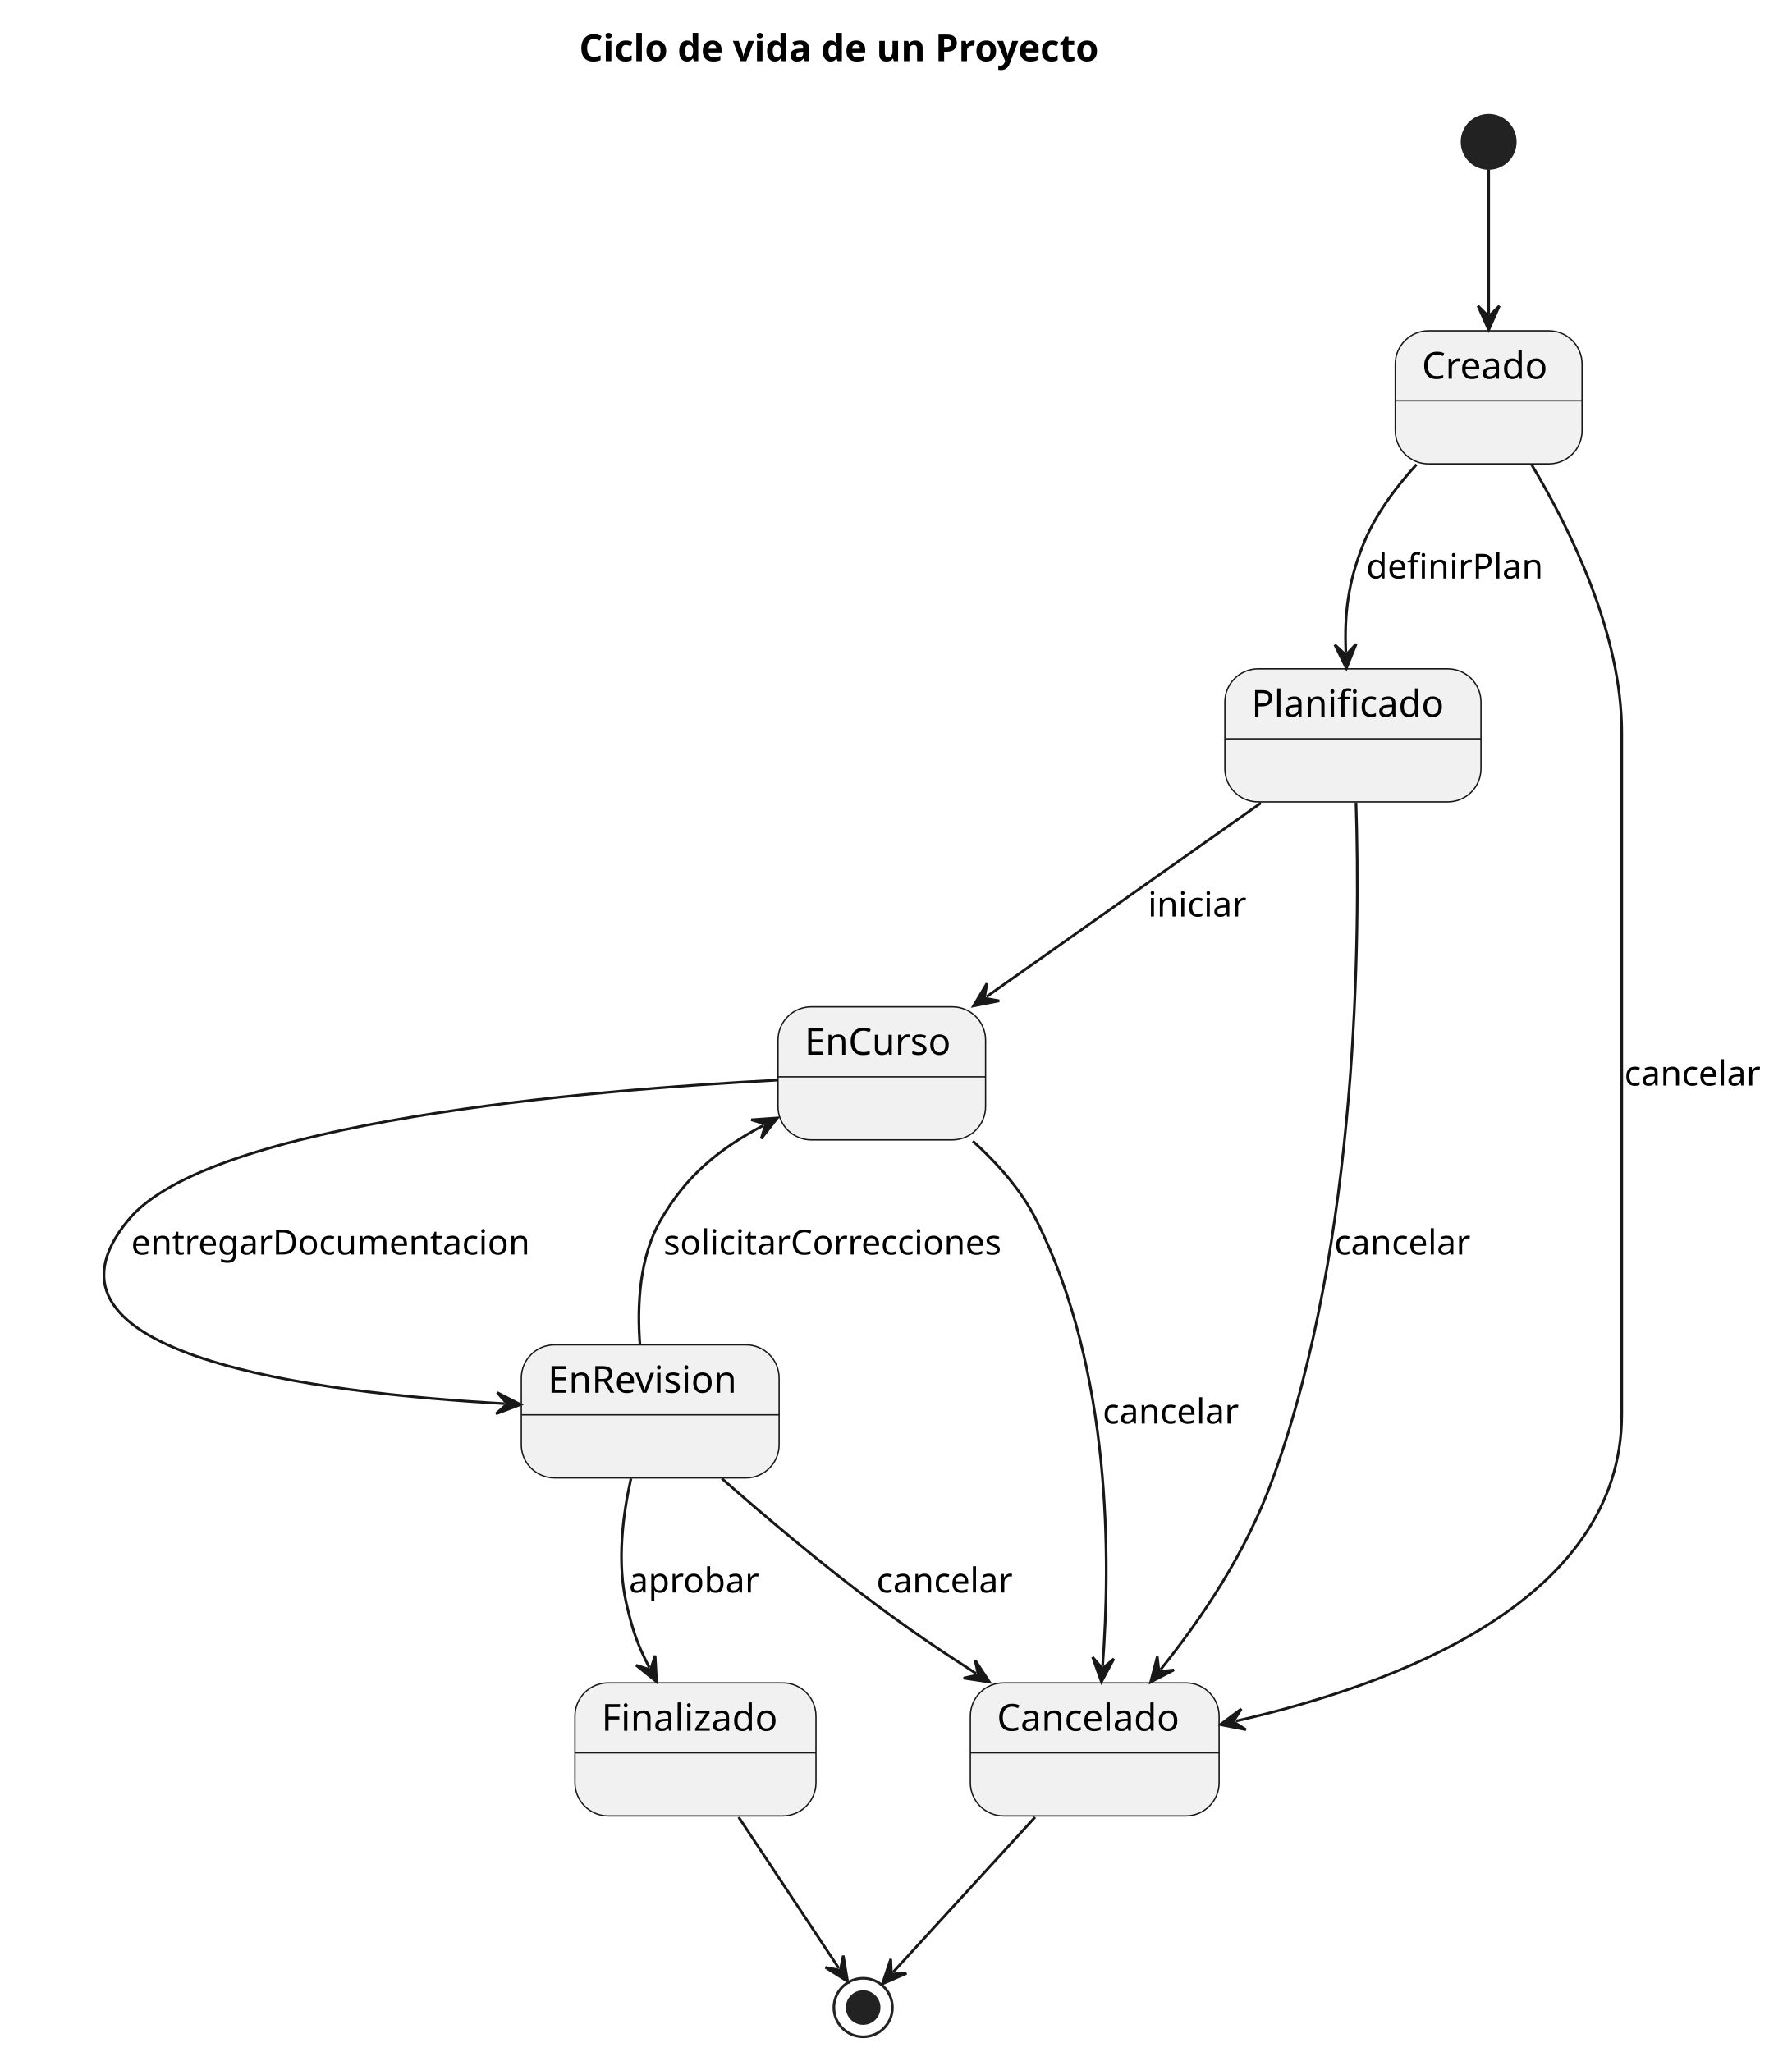
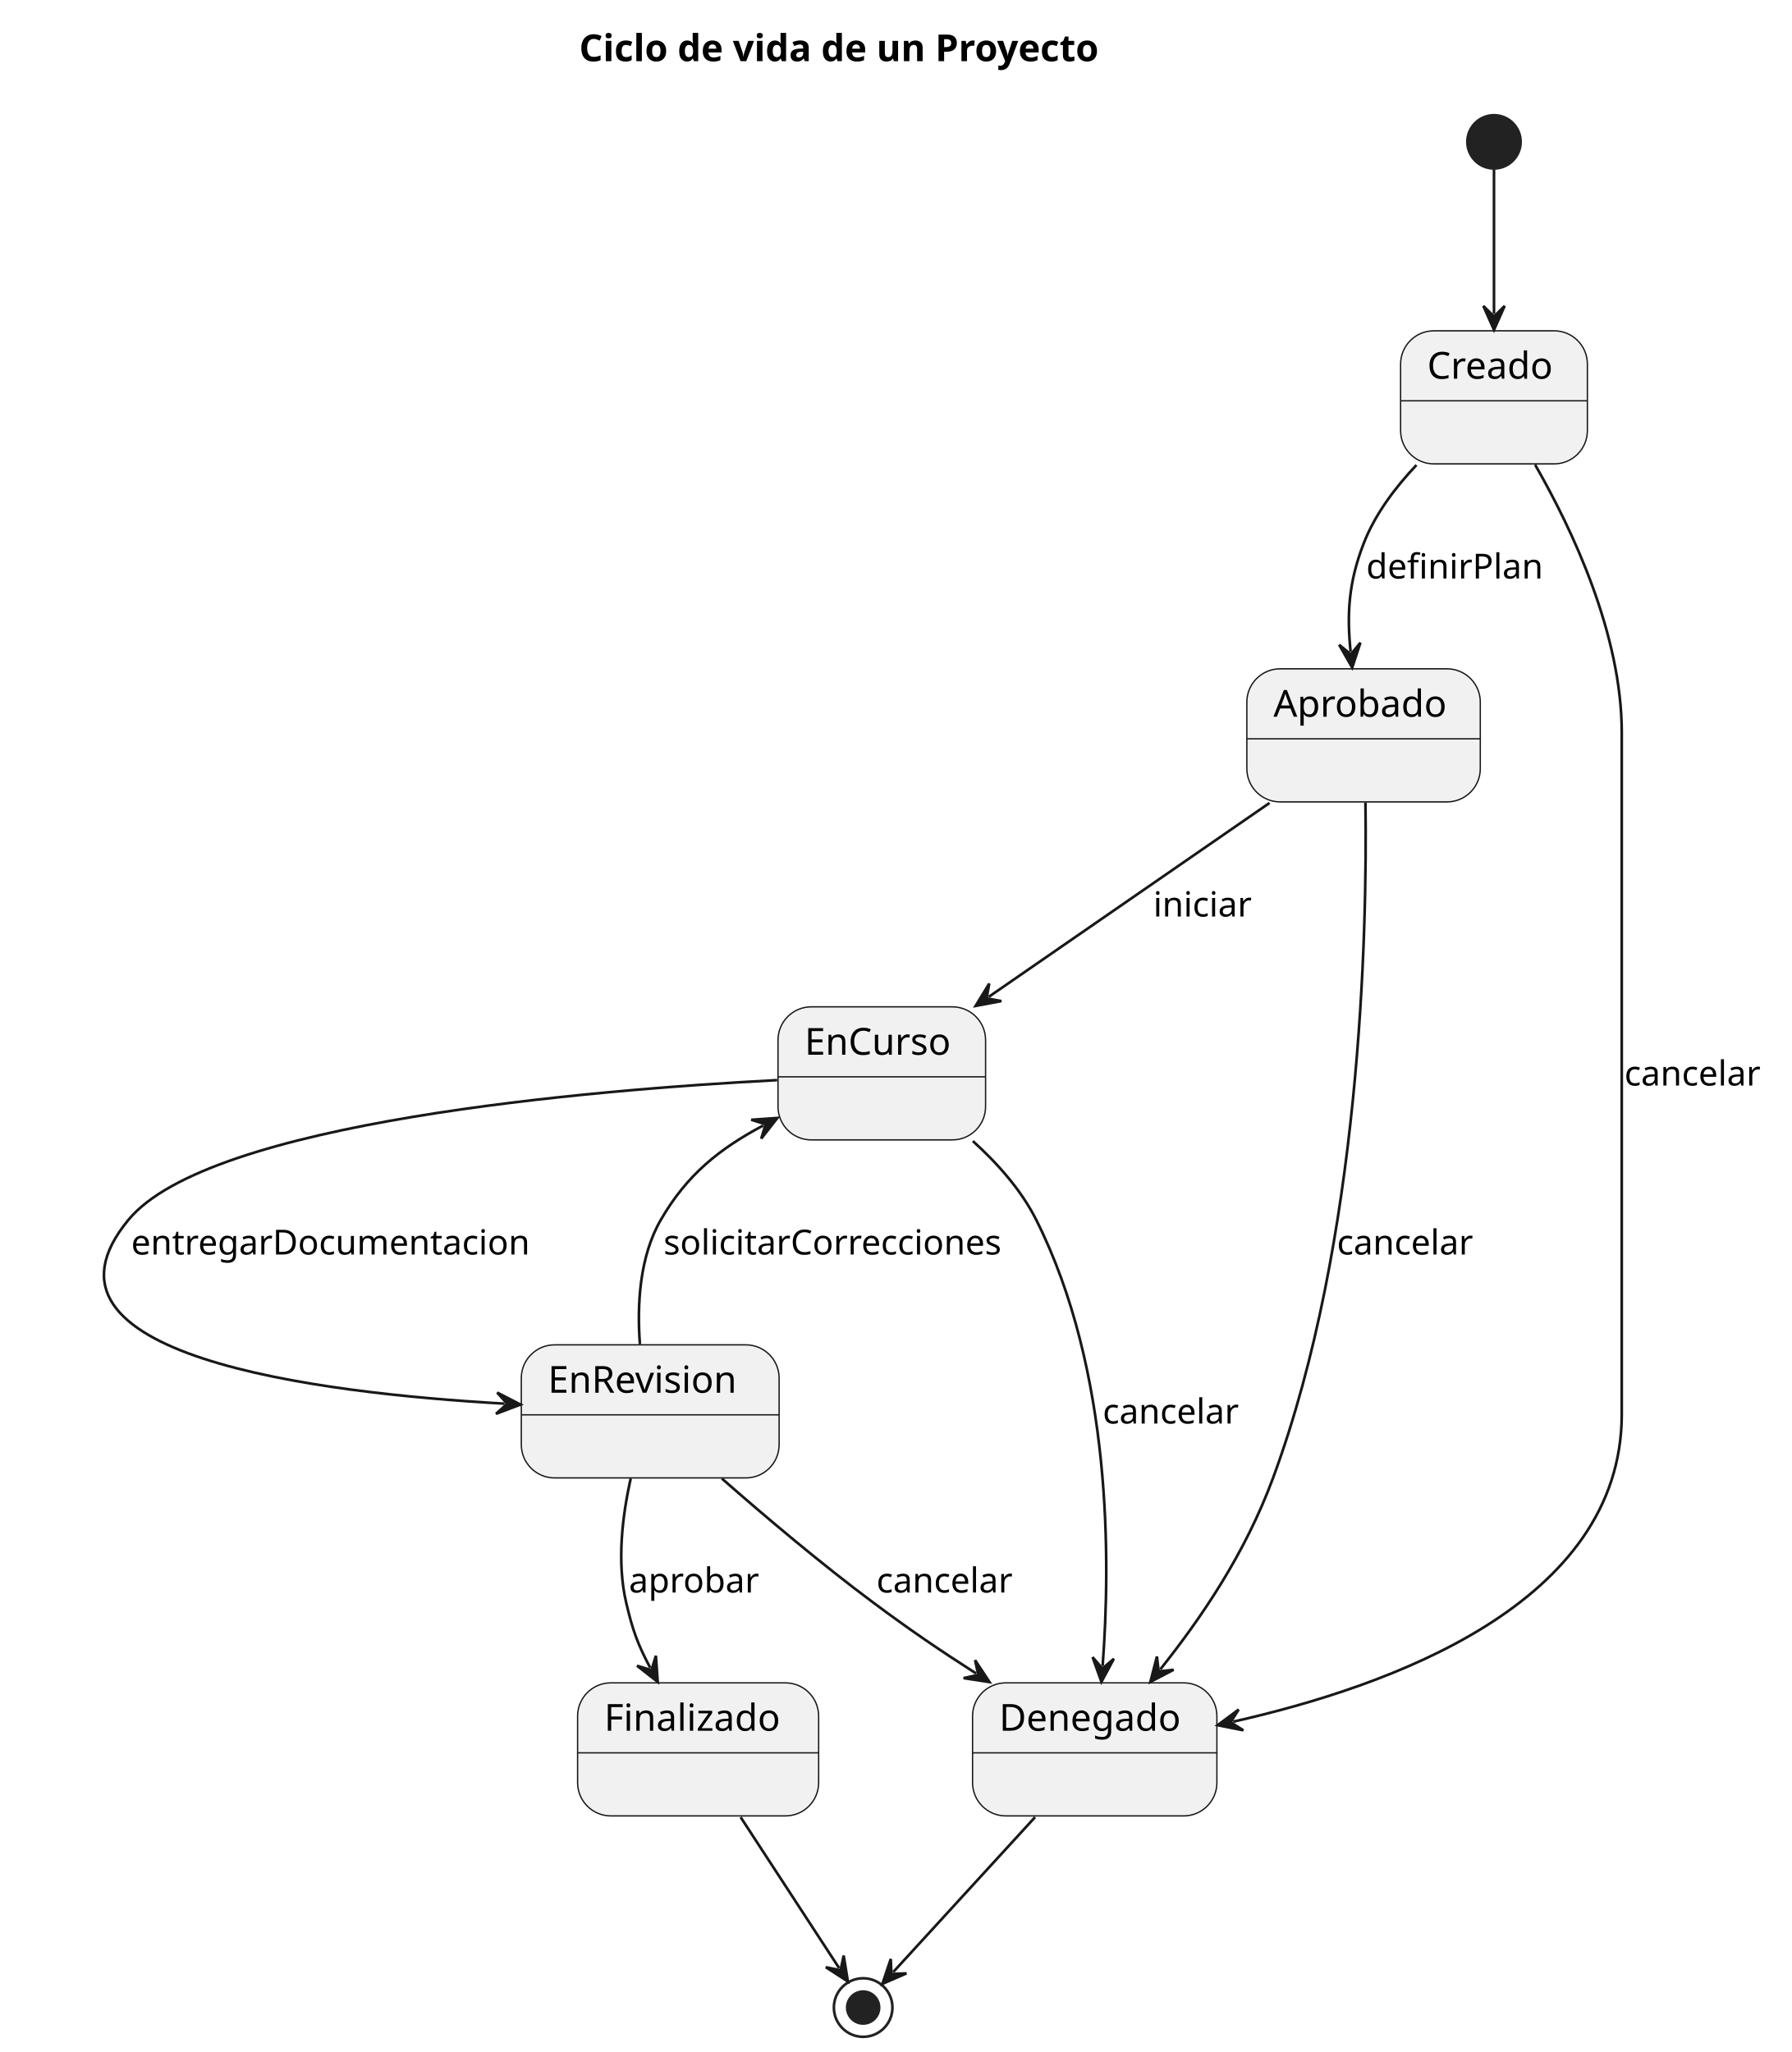
<svg xmlns="http://www.w3.org/2000/svg" contentStyleType="text/css" data-diagram-type="STATE" height="771px" preserveAspectRatio="none" style="width:673px;height:771px;background:#FFFFFF;" version="1.1" viewBox="0 0 673 771" width="673px" zoomAndPan="magnify">
  <defs />
  <g>
    <g class="title" data-source-line="1">
      <text fill="#000000" font-family="sans-serif" font-size="14" font-weight="bold" lengthAdjust="spacing" textLength="224.533" x="217.584" y="22.995">Ciclo de vida de un Proyecto</text>
    </g>
-     <ellipse cx="559.28" cy="53.297" fill="#222222" rx="10" ry="10" style="stroke:#222222;stroke-width:1;" />
+     <ellipse cx="561.28" cy="53.297" fill="#222222" rx="10" ry="10" style="stroke:#222222;stroke-width:1;" />
    <g id="Creado">
-       <rect fill="#F1F1F1" height="50" rx="12.5" ry="12.5" style="stroke:#181818;stroke-width:0.5;" width="70.176" x="524.19" y="124.297" />
-       <line style="stroke:#181818;stroke-width:0.5;" x1="524.19" x2="594.366" y1="150.594" y2="150.594" />
-       <text fill="#000000" font-family="sans-serif" font-size="14" lengthAdjust="spacing" textLength="50.176" x="534.19" y="142.292">Creado</text>
+       <rect fill="#F1F1F1" height="50" rx="12.5" ry="12.5" style="stroke:#181818;stroke-width:0.5;" width="70.176" x="526.19" y="124.297" />
+       <line style="stroke:#181818;stroke-width:0.5;" x1="526.19" x2="596.366" y1="150.594" y2="150.594" />
+       <text fill="#000000" font-family="sans-serif" font-size="14" lengthAdjust="spacing" textLength="50.176" x="536.19" y="142.292">Creado</text>
    </g>
-     <g id="Planificado">
-       <rect fill="#F1F1F1" height="50" rx="12.5" ry="12.5" style="stroke:#181818;stroke-width:0.5;" width="96.221" x="460.17" y="251.297" />
-       <line style="stroke:#181818;stroke-width:0.5;" x1="460.17" x2="556.391" y1="277.594" y2="277.594" />
-       <text fill="#000000" font-family="sans-serif" font-size="14" lengthAdjust="spacing" textLength="76.221" x="470.17" y="269.292">Planificado</text>
+     <g id="Aprobado">
+       <rect fill="#F1F1F1" height="50" rx="12.5" ry="12.5" style="stroke:#181818;stroke-width:0.5;" width="87.703" x="468.43" y="251.297" />
+       <line style="stroke:#181818;stroke-width:0.5;" x1="468.43" x2="556.133" y1="277.594" y2="277.594" />
+       <text fill="#000000" font-family="sans-serif" font-size="14" lengthAdjust="spacing" textLength="67.703" x="478.43" y="269.292">Aprobado</text>
    </g>
    <g id="EnCurso">
      <rect fill="#F1F1F1" height="50" rx="12.5" ry="12.5" style="stroke:#181818;stroke-width:0.5;" width="77.982" x="292.29" y="378.297" />
      <line style="stroke:#181818;stroke-width:0.5;" x1="292.29" x2="370.272" y1="404.594" y2="404.594" />
      <text fill="#000000" font-family="sans-serif" font-size="14" lengthAdjust="spacing" textLength="57.982" x="302.29" y="396.292">EnCurso</text>
    </g>
    <g id="EnRevision">
      <rect fill="#F1F1F1" height="50" rx="12.5" ry="12.5" style="stroke:#181818;stroke-width:0.5;" width="96.856" x="195.85" y="505.297" />
      <line style="stroke:#181818;stroke-width:0.5;" x1="195.85" x2="292.706" y1="531.594" y2="531.594" />
      <text fill="#000000" font-family="sans-serif" font-size="14" lengthAdjust="spacing" textLength="76.856" x="205.85" y="523.292">EnRevision</text>
    </g>
    <g id="Finalizado">
-       <rect fill="#F1F1F1" height="50" rx="12.5" ry="12.5" style="stroke:#181818;stroke-width:0.5;" width="90.554" x="216" y="632.297" />
-       <line style="stroke:#181818;stroke-width:0.5;" x1="216" x2="306.554" y1="658.594" y2="658.594" />
-       <text fill="#000000" font-family="sans-serif" font-size="14" lengthAdjust="spacing" textLength="70.554" x="226" y="650.292">Finalizado</text>
+       <rect fill="#F1F1F1" height="50" rx="12.5" ry="12.5" style="stroke:#181818;stroke-width:0.5;" width="90.554" x="217" y="632.297" />
+       <line style="stroke:#181818;stroke-width:0.5;" x1="217" x2="307.554" y1="658.594" y2="658.594" />
+       <text fill="#000000" font-family="sans-serif" font-size="14" lengthAdjust="spacing" textLength="70.554" x="227" y="650.292">Finalizado</text>
    </g>
-     <g id="Cancelado">
-       <rect fill="#F1F1F1" height="50" rx="12.5" ry="12.5" style="stroke:#181818;stroke-width:0.5;" width="93.459" x="364.55" y="632.297" />
-       <line style="stroke:#181818;stroke-width:0.5;" x1="364.55" x2="458.009" y1="658.594" y2="658.594" />
-       <text fill="#000000" font-family="sans-serif" font-size="14" lengthAdjust="spacing" textLength="73.459" x="374.55" y="650.292">Cancelado</text>
+     <g id="Denegado">
+       <rect fill="#F1F1F1" height="50" rx="12.5" ry="12.5" style="stroke:#181818;stroke-width:0.5;" width="91.798" x="365.38" y="632.297" />
+       <line style="stroke:#181818;stroke-width:0.5;" x1="365.38" x2="457.178" y1="658.594" y2="658.594" />
+       <text fill="#000000" font-family="sans-serif" font-size="14" lengthAdjust="spacing" textLength="71.798" x="375.38" y="650.292">Denegado</text>
    </g>
    <ellipse cx="324.28" cy="754.297" fill="none" rx="11" ry="11" style="stroke:#222222;stroke-width:1;" />
    <ellipse cx="324.28" cy="754.297" fill="#222222" rx="6" ry="6" style="stroke:#222222;stroke-width:1;" />
    <g class="link" data-entity-1=".start." data-entity-2="Creado" data-source-line="3" data-uid="lnk4" id="link_.start._Creado">
-       <path d="M559.28,63.657 C559.28,77.587 559.28,98.247 559.28,117.947" fill="none" id="*start*-to-Creado" style="stroke:#181818;stroke-width:1;" />
-       <polygon fill="#181818" points="559.28,123.947,563.28,114.947,559.28,118.947,555.28,114.947,559.28,123.947" style="stroke:#181818;stroke-width:1;" />
+       <path d="M561.28,63.657 C561.28,77.587 561.28,98.247 561.28,117.947" fill="none" id="*start*-to-Creado" style="stroke:#181818;stroke-width:1;" />
+       <polygon fill="#181818" points="561.28,123.947,565.28,114.947,561.28,118.947,557.28,114.947,561.28,123.947" style="stroke:#181818;stroke-width:1;" />
    </g>
-     <g class="link" data-entity-1="Creado" data-entity-2="Planificado" data-source-line="5" data-uid="lnk6" id="link_Creado_Planificado">
-       <path d="M532.17,174.527 C524.34,183.107 516.72,193.357 512.28,204.297 C506.28,219.047 505.094,230.971 505.604,245.111" fill="none" id="Creado-to-Planificado" style="stroke:#181818;stroke-width:1;" />
-       <polygon fill="#181818" points="505.82,251.107,509.493,241.969,505.64,246.11,501.498,242.257,505.82,251.107" style="stroke:#181818;stroke-width:1;" />
+     <g class="link" data-entity-1="Creado" data-entity-2="Aprobado" data-source-line="5" data-uid="lnk6" id="link_Creado_Aprobado">
+       <path d="M532.14,174.737 C524.14,183.187 516.52,193.317 512.28,204.297 C506.59,219.017 505.988,230.797 507.408,244.867" fill="none" id="Creado-to-Aprobado" style="stroke:#181818;stroke-width:1;" />
+       <polygon fill="#181818" points="508.01,250.837,511.086,241.481,507.508,245.862,503.127,242.284,508.01,250.837" style="stroke:#181818;stroke-width:1;" />
      <text fill="#000000" font-family="sans-serif" font-size="13" lengthAdjust="spacing" textLength="69.291" x="513.28" y="217.364">definirPlan</text>
    </g>
-     <g class="link" data-entity-1="Planificado" data-entity-2="EnCurso" data-source-line="6" data-uid="lnk8" id="link_Planificado_EnCurso">
-       <path d="M473.73,301.697 C442.54,323.717 401.801,352.496 370.642,374.496" fill="none" id="Planificado-to-EnCurso" style="stroke:#181818;stroke-width:1;" />
-       <polygon fill="#181818" points="365.74,377.957,375.399,376.034,369.825,375.073,370.785,369.498,365.74,377.957" style="stroke:#181818;stroke-width:1;" />
-       <text fill="#000000" font-family="sans-serif" font-size="13" lengthAdjust="spacing" textLength="39.533" x="431.28" y="344.364">iniciar</text>
+     <g class="link" data-entity-1="Aprobado" data-entity-2="EnCurso" data-source-line="6" data-uid="lnk8" id="link_Aprobado_EnCurso">
+       <path d="M476.95,301.697 C445.06,323.717 403.317,352.548 371.457,374.548" fill="none" id="Aprobado-to-EnCurso" style="stroke:#181818;stroke-width:1;" />
+       <polygon fill="#181818" points="366.52,377.957,376.199,376.135,370.634,375.116,371.653,369.551,366.52,377.957" style="stroke:#181818;stroke-width:1;" />
+       <text fill="#000000" font-family="sans-serif" font-size="13" lengthAdjust="spacing" textLength="39.533" x="433.28" y="344.364">iniciar</text>
    </g>
    <g class="link" data-entity-1="EnCurso" data-entity-2="EnRevision" data-source-line="7" data-uid="lnk10" id="link_EnCurso_EnRevision">
      <path d="M291.97,405.837 C221.65,409.517 78.76,421.447 48.28,458.297 C6,509.397 118.69,523.377 189.56,527.397" fill="none" id="EnCurso-to-EnRevision" style="stroke:#181818;stroke-width:1;" />
      <polygon fill="#181818" points="195.55,527.737,186.791,523.234,190.558,527.454,186.338,531.221,195.55,527.737" style="stroke:#181818;stroke-width:1;" />
      <text fill="#000000" font-family="sans-serif" font-size="13" lengthAdjust="spacing" textLength="158.507" x="49.28" y="471.364">entregarDocumentacion</text>
    </g>
    <g class="link" data-entity-1="EnRevision" data-entity-2="EnCurso" data-source-line="8" data-uid="lnk11" id="link_EnRevision_EnCurso">
      <path d="M240.41,505.057 C239.31,490.557 240.17,472.287 248.28,458.297 C258.1,441.337 270.341,431.591 286.761,422.871" fill="none" id="EnRevision-to-EnCurso" style="stroke:#181818;stroke-width:1;" />
      <polygon fill="#181818" points="292.06,420.057,282.235,420.745,287.644,422.402,285.987,427.811,292.06,420.057" style="stroke:#181818;stroke-width:1;" />
      <text fill="#000000" font-family="sans-serif" font-size="13" lengthAdjust="spacing" textLength="135.707" x="249.28" y="471.364">solicitarCorrecciones</text>
    </g>
    <g class="link" data-entity-1="EnRevision" data-entity-2="Finalizado" data-source-line="9" data-uid="lnk13" id="link_EnRevision_Finalizado">
-       <path d="M237.05,555.497 C233.95,569.317 231.77,586.917 235.28,602.297 C237.59,612.437 239.339,617.554 243.929,626.534" fill="none" id="EnRevision-to-Finalizado" style="stroke:#181818;stroke-width:1;" />
-       <polygon fill="#181818" points="246.66,631.877,246.125,622.043,244.384,627.425,239.002,625.684,246.66,631.877" style="stroke:#181818;stroke-width:1;" />
+       <path d="M236.96,555.517 C233.84,569.347 231.65,586.937 235.28,602.297 C237.68,612.497 239.515,617.668 244.285,626.648" fill="none" id="EnRevision-to-Finalizado" style="stroke:#181818;stroke-width:1;" />
+       <polygon fill="#181818" points="247.1,631.947,246.411,622.122,244.755,627.531,239.345,625.875,247.1,631.947" style="stroke:#181818;stroke-width:1;" />
      <text fill="#000000" font-family="sans-serif" font-size="13" lengthAdjust="spacing" textLength="51.08" x="236.28" y="598.364">aprobar</text>
    </g>
-     <g class="link" data-entity-1="Creado" data-entity-2="Cancelado" data-source-line="10" data-uid="lnk15" id="link_Creado_Cancelado">
-       <path d="M575.37,174.527 C589.99,198.917 609.28,238.137 609.28,275.297 C609.28,275.297 609.28,275.297 609.28,531.297 C609.28,602.337 522.87,633.303 464.3,646.654" fill="none" id="Creado-to-Cancelado" style="stroke:#181818;stroke-width:1;" />
-       <polygon fill="#181818" points="458.45,647.987,468.114,649.887,463.325,646.876,466.336,642.087,458.45,647.987" style="stroke:#181818;stroke-width:1;" />
+     <g class="link" data-entity-1="Creado" data-entity-2="Denegado" data-source-line="10" data-uid="lnk15" id="link_Creado_Denegado">
+       <path d="M576.73,174.617 C590.76,199.067 609.28,238.337 609.28,275.297 C609.28,275.297 609.28,275.297 609.28,531.297 C609.28,602.747 521.813,633.686 463.303,646.886" fill="none" id="Creado-to-Denegado" style="stroke:#181818;stroke-width:1;" />
+       <polygon fill="#181818" points="457.45,648.207,467.11,650.128,462.327,647.106,465.349,642.324,457.45,648.207" style="stroke:#181818;stroke-width:1;" />
      <text fill="#000000" font-family="sans-serif" font-size="13" lengthAdjust="spacing" textLength="55.421" x="610.28" y="407.864">cancelar</text>
    </g>
-     <g class="link" data-entity-1="Planificado" data-entity-2="Cancelado" data-source-line="11" data-uid="lnk16" id="link_Planificado_Cancelado">
-       <path d="M509.44,301.587 C511.01,350.977 510.52,466.037 478.28,555.297 C467.91,583.997 451.534,607.898 436.044,627.298" fill="none" id="Planificado-to-Cancelado" style="stroke:#181818;stroke-width:1;" />
-       <polygon fill="#181818" points="432.3,631.987,441.041,627.45,435.42,628.08,434.79,622.458,432.3,631.987" style="stroke:#181818;stroke-width:1;" />
-       <text fill="#000000" font-family="sans-serif" font-size="13" lengthAdjust="spacing" textLength="55.421" x="501.28" y="471.364">cancelar</text>
+     <g class="link" data-entity-1="Aprobado" data-entity-2="Denegado" data-source-line="11" data-uid="lnk16" id="link_Aprobado_Denegado">
+       <path d="M512.99,301.597 C513.67,351.017 511.2,466.127 478.28,555.297 C467.71,583.917 451.354,607.82 435.914,627.24" fill="none" id="Aprobado-to-Denegado" style="stroke:#181818;stroke-width:1;" />
+       <polygon fill="#181818" points="432.18,631.937,440.912,627.381,435.292,628.023,434.65,622.403,432.18,631.937" style="stroke:#181818;stroke-width:1;" />
+       <text fill="#000000" font-family="sans-serif" font-size="13" lengthAdjust="spacing" textLength="55.421" x="502.28" y="471.364">cancelar</text>
    </g>
-     <g class="link" data-entity-1="EnCurso" data-entity-2="Cancelado" data-source-line="12" data-uid="lnk17" id="link_EnCurso_Cancelado">
-       <path d="M365.49,428.737 C374.7,437.057 383.65,447.107 389.28,458.297 C417.94,515.307 417.169,587.004 414.249,625.944" fill="none" id="EnCurso-to-Cancelado" style="stroke:#181818;stroke-width:1;" />
+     <g class="link" data-entity-1="EnCurso" data-entity-2="Denegado" data-source-line="12" data-uid="lnk17" id="link_EnCurso_Denegado">
+       <path d="M365.49,428.737 C374.7,437.057 383.65,447.107 389.28,458.297 C417.94,515.307 417.169,587.004 414.249,625.944" fill="none" id="EnCurso-to-Denegado" style="stroke:#181818;stroke-width:1;" />
      <polygon fill="#181818" points="413.8,631.927,418.462,623.251,414.174,626.941,410.484,622.653,413.8,631.927" style="stroke:#181818;stroke-width:1;" />
      <text fill="#000000" font-family="sans-serif" font-size="13" lengthAdjust="spacing" textLength="55.421" x="414.28" y="534.864">cancelar</text>
    </g>
-     <g class="link" data-entity-1="EnRevision" data-entity-2="Cancelado" data-source-line="13" data-uid="lnk18" id="link_EnRevision_Cancelado">
-       <path d="M271.19,555.527 C287.33,569.687 308.51,587.597 328.28,602.297 C342.07,612.557 352.709,619.798 366.699,628.768" fill="none" id="EnRevision-to-Cancelado" style="stroke:#181818;stroke-width:1;" />
+     <g class="link" data-entity-1="EnRevision" data-entity-2="Denegado" data-source-line="13" data-uid="lnk18" id="link_EnRevision_Denegado">
+       <path d="M271.19,555.527 C287.33,569.687 308.51,587.597 328.28,602.297 C342.07,612.557 352.709,619.798 366.699,628.768" fill="none" id="EnRevision-to-Denegado" style="stroke:#181818;stroke-width:1;" />
      <polygon fill="#181818" points="371.75,632.007,366.333,623.782,367.541,629.308,362.015,630.516,371.75,632.007" style="stroke:#181818;stroke-width:1;" />
      <text fill="#000000" font-family="sans-serif" font-size="13" lengthAdjust="spacing" textLength="55.421" x="329.28" y="598.364">cancelar</text>
    </g>
    <g class="link" data-entity-1="Finalizado" data-entity-2=".end." data-source-line="15" data-uid="lnk20" id="link_Finalizado_.end.">
-       <path d="M277.5,682.757 C290.92,702.997 305.894,725.576 315.124,739.496" fill="none" id="Finalizado-to-*end*" style="stroke:#181818;stroke-width:1;" />
-       <polygon fill="#181818" points="318.44,744.497,316.8,734.785,315.677,740.33,310.133,739.207,318.44,744.497" style="stroke:#181818;stroke-width:1;" />
+       <path d="M278.24,682.757 C291.45,702.997 306.172,725.552 315.252,739.471" fill="none" id="Finalizado-to-*end*" style="stroke:#181818;stroke-width:1;" />
+       <polygon fill="#181818" points="318.53,744.497,316.963,734.773,315.798,740.309,310.263,739.144,318.53,744.497" style="stroke:#181818;stroke-width:1;" />
    </g>
-     <g class="link" data-entity-1="Cancelado" data-entity-2=".end." data-source-line="16" data-uid="lnk21" id="link_Cancelado_.end.">
-       <path d="M388.87,682.757 C369.94,703.437 348.033,727.363 335.573,740.963" fill="none" id="Cancelado-to-*end*" style="stroke:#181818;stroke-width:1;" />
+     <g class="link" data-entity-1="Denegado" data-entity-2=".end." data-source-line="16" data-uid="lnk21" id="link_Denegado_.end.">
+       <path d="M388.87,682.757 C369.94,703.437 348.033,727.363 335.573,740.963" fill="none" id="Denegado-to-*end*" style="stroke:#181818;stroke-width:1;" />
      <polygon fill="#181818" points="331.52,745.387,340.549,741.453,334.898,741.7,334.65,736.049,331.52,745.387" style="stroke:#181818;stroke-width:1;" />
    </g>
  </g>
</svg>
